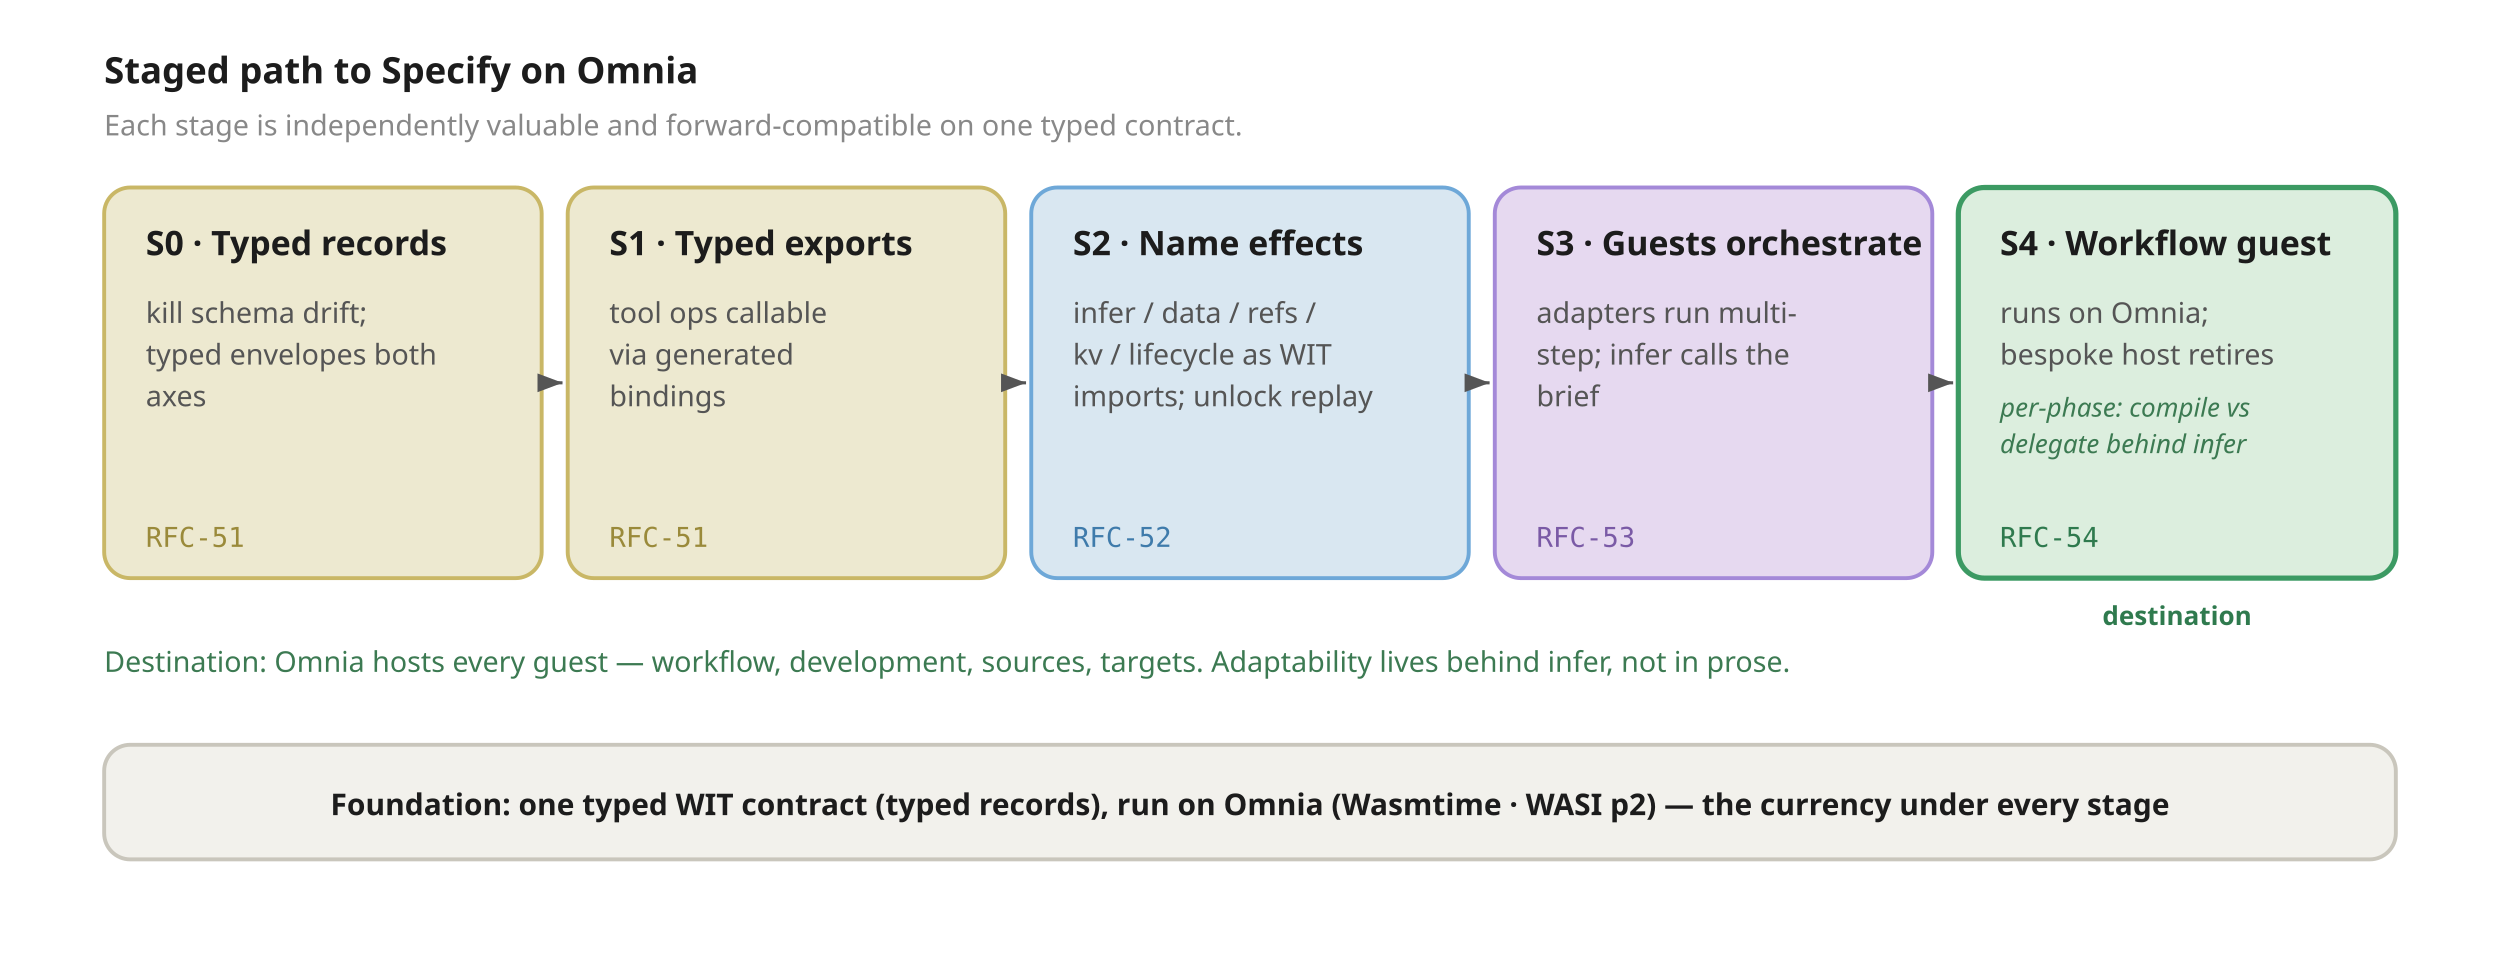
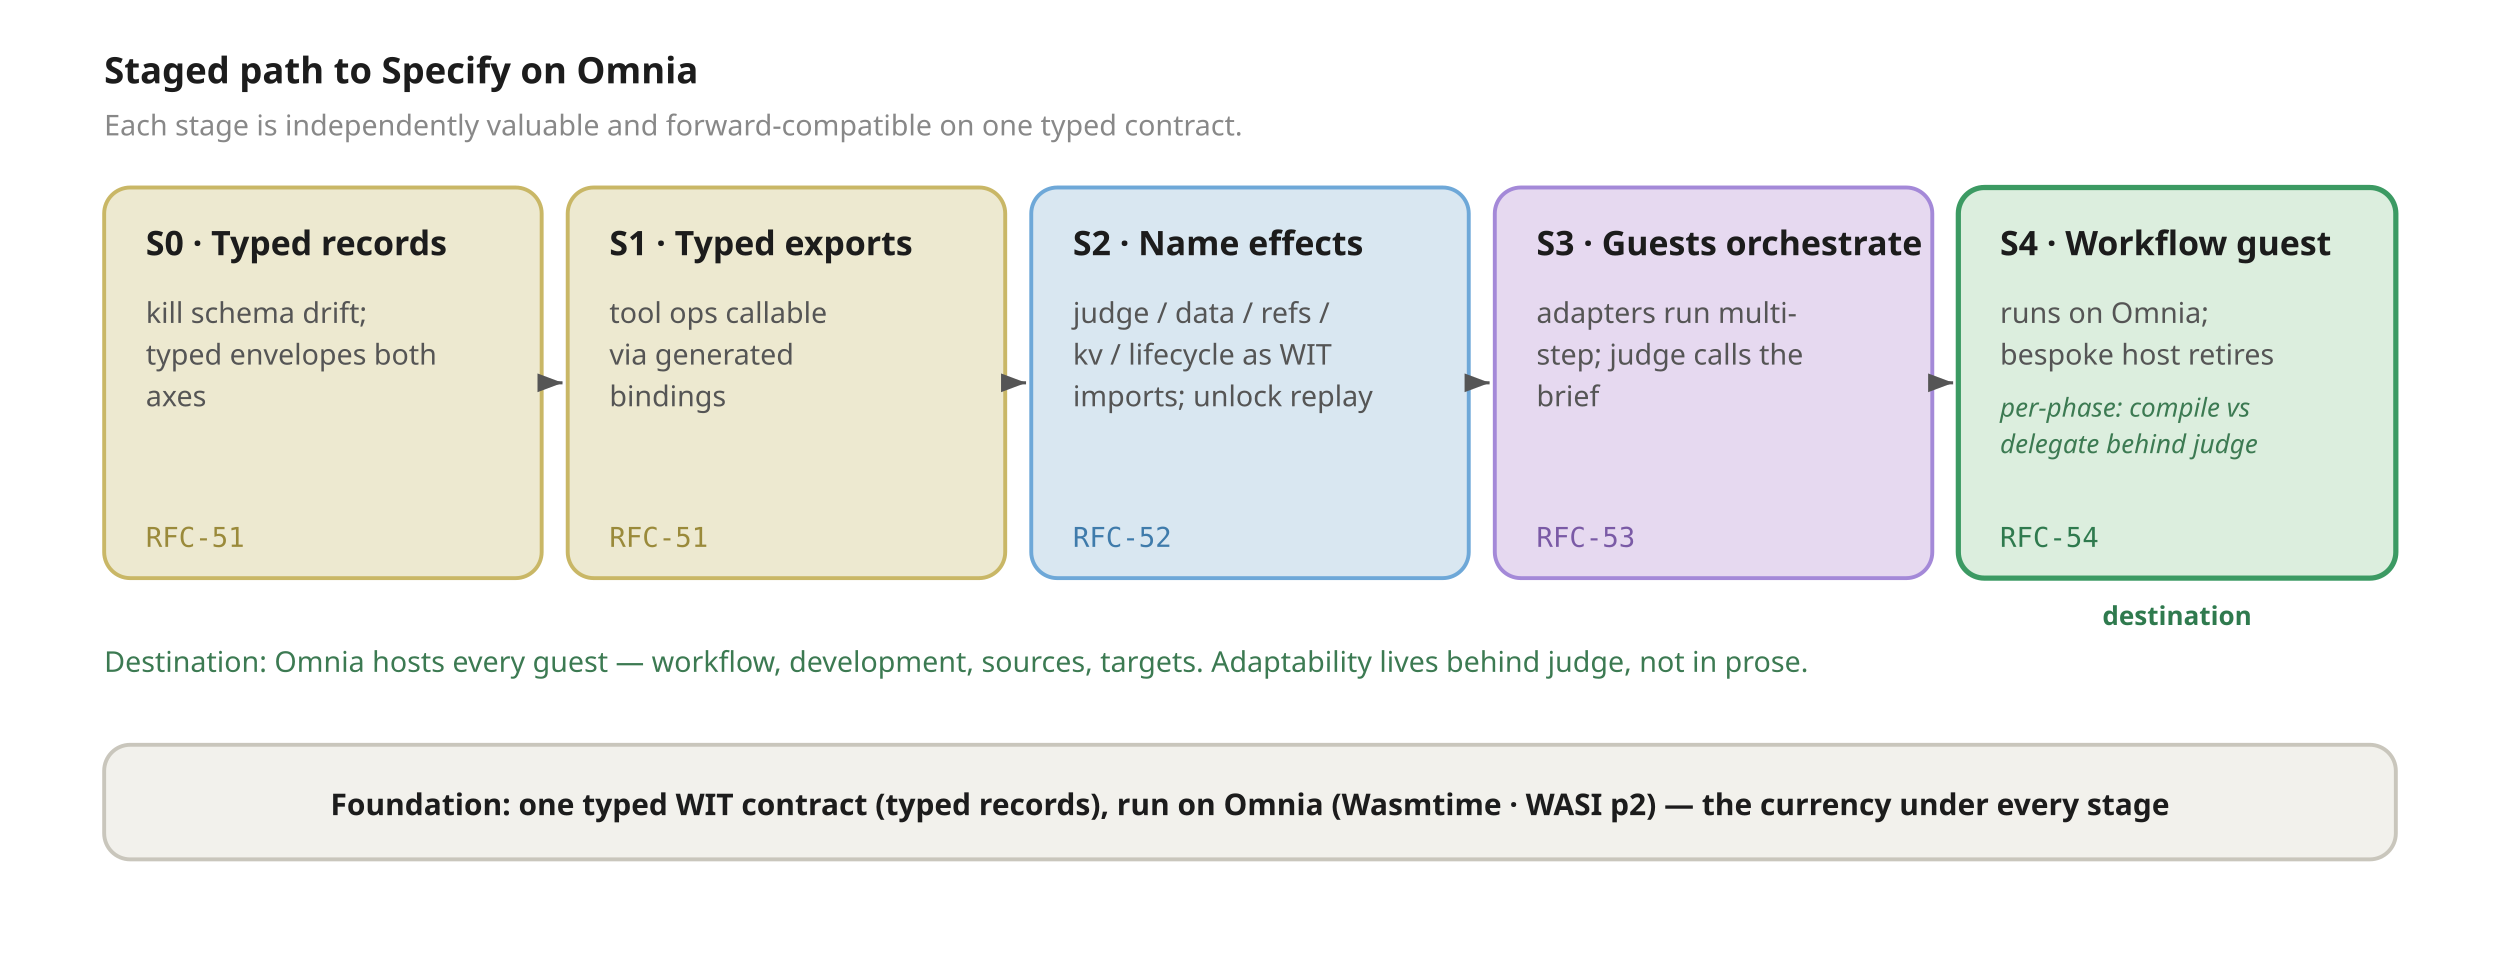
- <svg xmlns="http://www.w3.org/2000/svg" viewBox="0 0 960 372" role="img" aria-label="Staged path S0 through S4 toward Specify on Omnia, each stage mapped to an RFC and independently valuable on one typed contract; the destination is S4, where the workflow runs as a guest on Omnia and the bespoke host retires, with the per-phase compile-versus-delegate split kept behind the infer effect">
+ <svg xmlns="http://www.w3.org/2000/svg" viewBox="0 0 960 372" role="img" aria-label="Staged path S0 through S4 toward Specify on Omnia, each stage mapped to an RFC and independently valuable on one typed contract; the destination is S4, where the workflow runs as a guest on Omnia and the bespoke host retires, with the per-phase compile-versus-delegate split kept behind the judge effect">
  <defs>
    <marker id="rm-arr" markerWidth="10" markerHeight="10" refX="8" refY="3" orient="auto">
      <path d="M0,0 L0,6 L8,3 z" fill="#555" />
    </marker>
  </defs>
  <text x="40" y="32" font-family="ui-sans-serif, system-ui, sans-serif" font-size="14" font-weight="700" fill="#1c1c1c">Staged path to Specify on Omnia</text>
  <text x="40" y="52" font-family="ui-sans-serif, system-ui, sans-serif" font-size="11" fill="#888">Each stage is independently valuable and forward-compatible on one typed contract.</text>
  <rect x="40" y="72" width="168" height="150" rx="10" fill="#ede9d0" stroke="#c9b766" stroke-width="1.5" />
  <text x="56" y="98" font-family="ui-sans-serif, system-ui, sans-serif" font-size="13" font-weight="700" fill="#1c1c1c">S0 · Typed records</text>
  <text x="56" y="124" font-family="ui-sans-serif, system-ui, sans-serif" font-size="11" fill="#555">kill schema drift;</text>
  <text x="56" y="140" font-family="ui-sans-serif, system-ui, sans-serif" font-size="11" fill="#555">typed envelopes both</text>
  <text x="56" y="156" font-family="ui-sans-serif, system-ui, sans-serif" font-size="11" fill="#555">axes</text>
  <text x="56" y="210" font-family="ui-monospace, monospace" font-size="10.5" fill="#9a8a3a">RFC-51</text>
  <rect x="218" y="72" width="168" height="150" rx="10" fill="#ede9d0" stroke="#c9b766" stroke-width="1.5" />
  <text x="234" y="98" font-family="ui-sans-serif, system-ui, sans-serif" font-size="13" font-weight="700" fill="#1c1c1c">S1 · Typed exports</text>
  <text x="234" y="124" font-family="ui-sans-serif, system-ui, sans-serif" font-size="11" fill="#555">tool ops callable</text>
  <text x="234" y="140" font-family="ui-sans-serif, system-ui, sans-serif" font-size="11" fill="#555">via generated</text>
  <text x="234" y="156" font-family="ui-sans-serif, system-ui, sans-serif" font-size="11" fill="#555">bindings</text>
  <text x="234" y="210" font-family="ui-monospace, monospace" font-size="10.5" fill="#9a8a3a">RFC-51</text>
  <rect x="396" y="72" width="168" height="150" rx="10" fill="#d9e7f1" stroke="#6ea8d8" stroke-width="1.5" />
  <text x="412" y="98" font-family="ui-sans-serif, system-ui, sans-serif" font-size="13" font-weight="700" fill="#1c1c1c">S2 · Name effects</text>
-   <text x="412" y="124" font-family="ui-sans-serif, system-ui, sans-serif" font-size="11" fill="#555">infer / data / refs /</text>
+   <text x="412" y="124" font-family="ui-sans-serif, system-ui, sans-serif" font-size="11" fill="#555">judge / data / refs /</text>
  <text x="412" y="140" font-family="ui-sans-serif, system-ui, sans-serif" font-size="11" fill="#555">kv / lifecycle as WIT</text>
  <text x="412" y="156" font-family="ui-sans-serif, system-ui, sans-serif" font-size="11" fill="#555">imports; unlock replay</text>
  <text x="412" y="210" font-family="ui-monospace, monospace" font-size="10.5" fill="#3f7bab">RFC-52</text>
  <rect x="574" y="72" width="168" height="150" rx="10" fill="#e6d9f0" stroke="#a489d8" stroke-width="1.5" />
  <text x="590" y="98" font-family="ui-sans-serif, system-ui, sans-serif" font-size="13" font-weight="700" fill="#1c1c1c">S3 · Guests orchestrate</text>
  <text x="590" y="124" font-family="ui-sans-serif, system-ui, sans-serif" font-size="11" fill="#555">adapters run multi-</text>
-   <text x="590" y="140" font-family="ui-sans-serif, system-ui, sans-serif" font-size="11" fill="#555">step; infer calls the</text>
+   <text x="590" y="140" font-family="ui-sans-serif, system-ui, sans-serif" font-size="11" fill="#555">step; judge calls the</text>
  <text x="590" y="156" font-family="ui-sans-serif, system-ui, sans-serif" font-size="11" fill="#555">brief</text>
  <text x="590" y="210" font-family="ui-monospace, monospace" font-size="10.5" fill="#7a5aa6">RFC-53</text>
  <rect x="752" y="72" width="168" height="150" rx="10" fill="#dceede" stroke="#3c9a63" stroke-width="2" />
  <text x="768" y="98" font-family="ui-sans-serif, system-ui, sans-serif" font-size="13" font-weight="700" fill="#1c1c1c">S4 · Workflow guest</text>
  <text x="768" y="124" font-family="ui-sans-serif, system-ui, sans-serif" font-size="11" fill="#555">runs on Omnia;</text>
  <text x="768" y="140" font-family="ui-sans-serif, system-ui, sans-serif" font-size="11" fill="#555">bespoke host retires</text>
  <text x="768" y="160" font-family="ui-sans-serif, system-ui, sans-serif" font-size="10" font-style="italic" fill="#3c7a52">per-phase: compile vs</text>
-   <text x="768" y="174" font-family="ui-sans-serif, system-ui, sans-serif" font-size="10" font-style="italic" fill="#3c7a52">delegate behind infer</text>
+   <text x="768" y="174" font-family="ui-sans-serif, system-ui, sans-serif" font-size="10" font-style="italic" fill="#3c7a52">delegate behind judge</text>
  <text x="768" y="210" font-family="ui-monospace, monospace" font-size="10.5" fill="#2f7a4e">RFC-54</text>
  <path d="M208 147 L216 147" stroke="#555" stroke-width="1.2" fill="none" marker-end="url(#rm-arr)" />
  <path d="M386 147 L394 147" stroke="#555" stroke-width="1.2" fill="none" marker-end="url(#rm-arr)" />
  <path d="M564 147 L572 147" stroke="#555" stroke-width="1.2" fill="none" marker-end="url(#rm-arr)" />
  <path d="M742 147 L750 147" stroke="#555" stroke-width="1.2" fill="none" marker-end="url(#rm-arr)" />
  <text x="836" y="240" text-anchor="middle" font-family="ui-sans-serif, system-ui, sans-serif" font-size="10" font-weight="600" fill="#2f7a4e">destination</text>
-   <text x="40" y="258" font-family="ui-sans-serif, system-ui, sans-serif" font-size="11" fill="#3c7a52">Destination: Omnia hosts every guest — workflow, development, sources, targets. Adaptability lives behind infer, not in prose.</text>
+   <text x="40" y="258" font-family="ui-sans-serif, system-ui, sans-serif" font-size="11" fill="#3c7a52">Destination: Omnia hosts every guest — workflow, development, sources, targets. Adaptability lives behind judge, not in prose.</text>
  <rect x="40" y="286" width="880" height="44" rx="10" fill="#f2f1ec" stroke="#c9c6bc" stroke-width="1.5" />
  <text x="480" y="313" text-anchor="middle" font-family="ui-sans-serif, system-ui, sans-serif" font-size="11.5" font-weight="600" fill="#1c1c1c">Foundation: one typed WIT contract (typed records), run on Omnia (Wasmtime · WASI p2) — the currency under every stage</text>
</svg>
